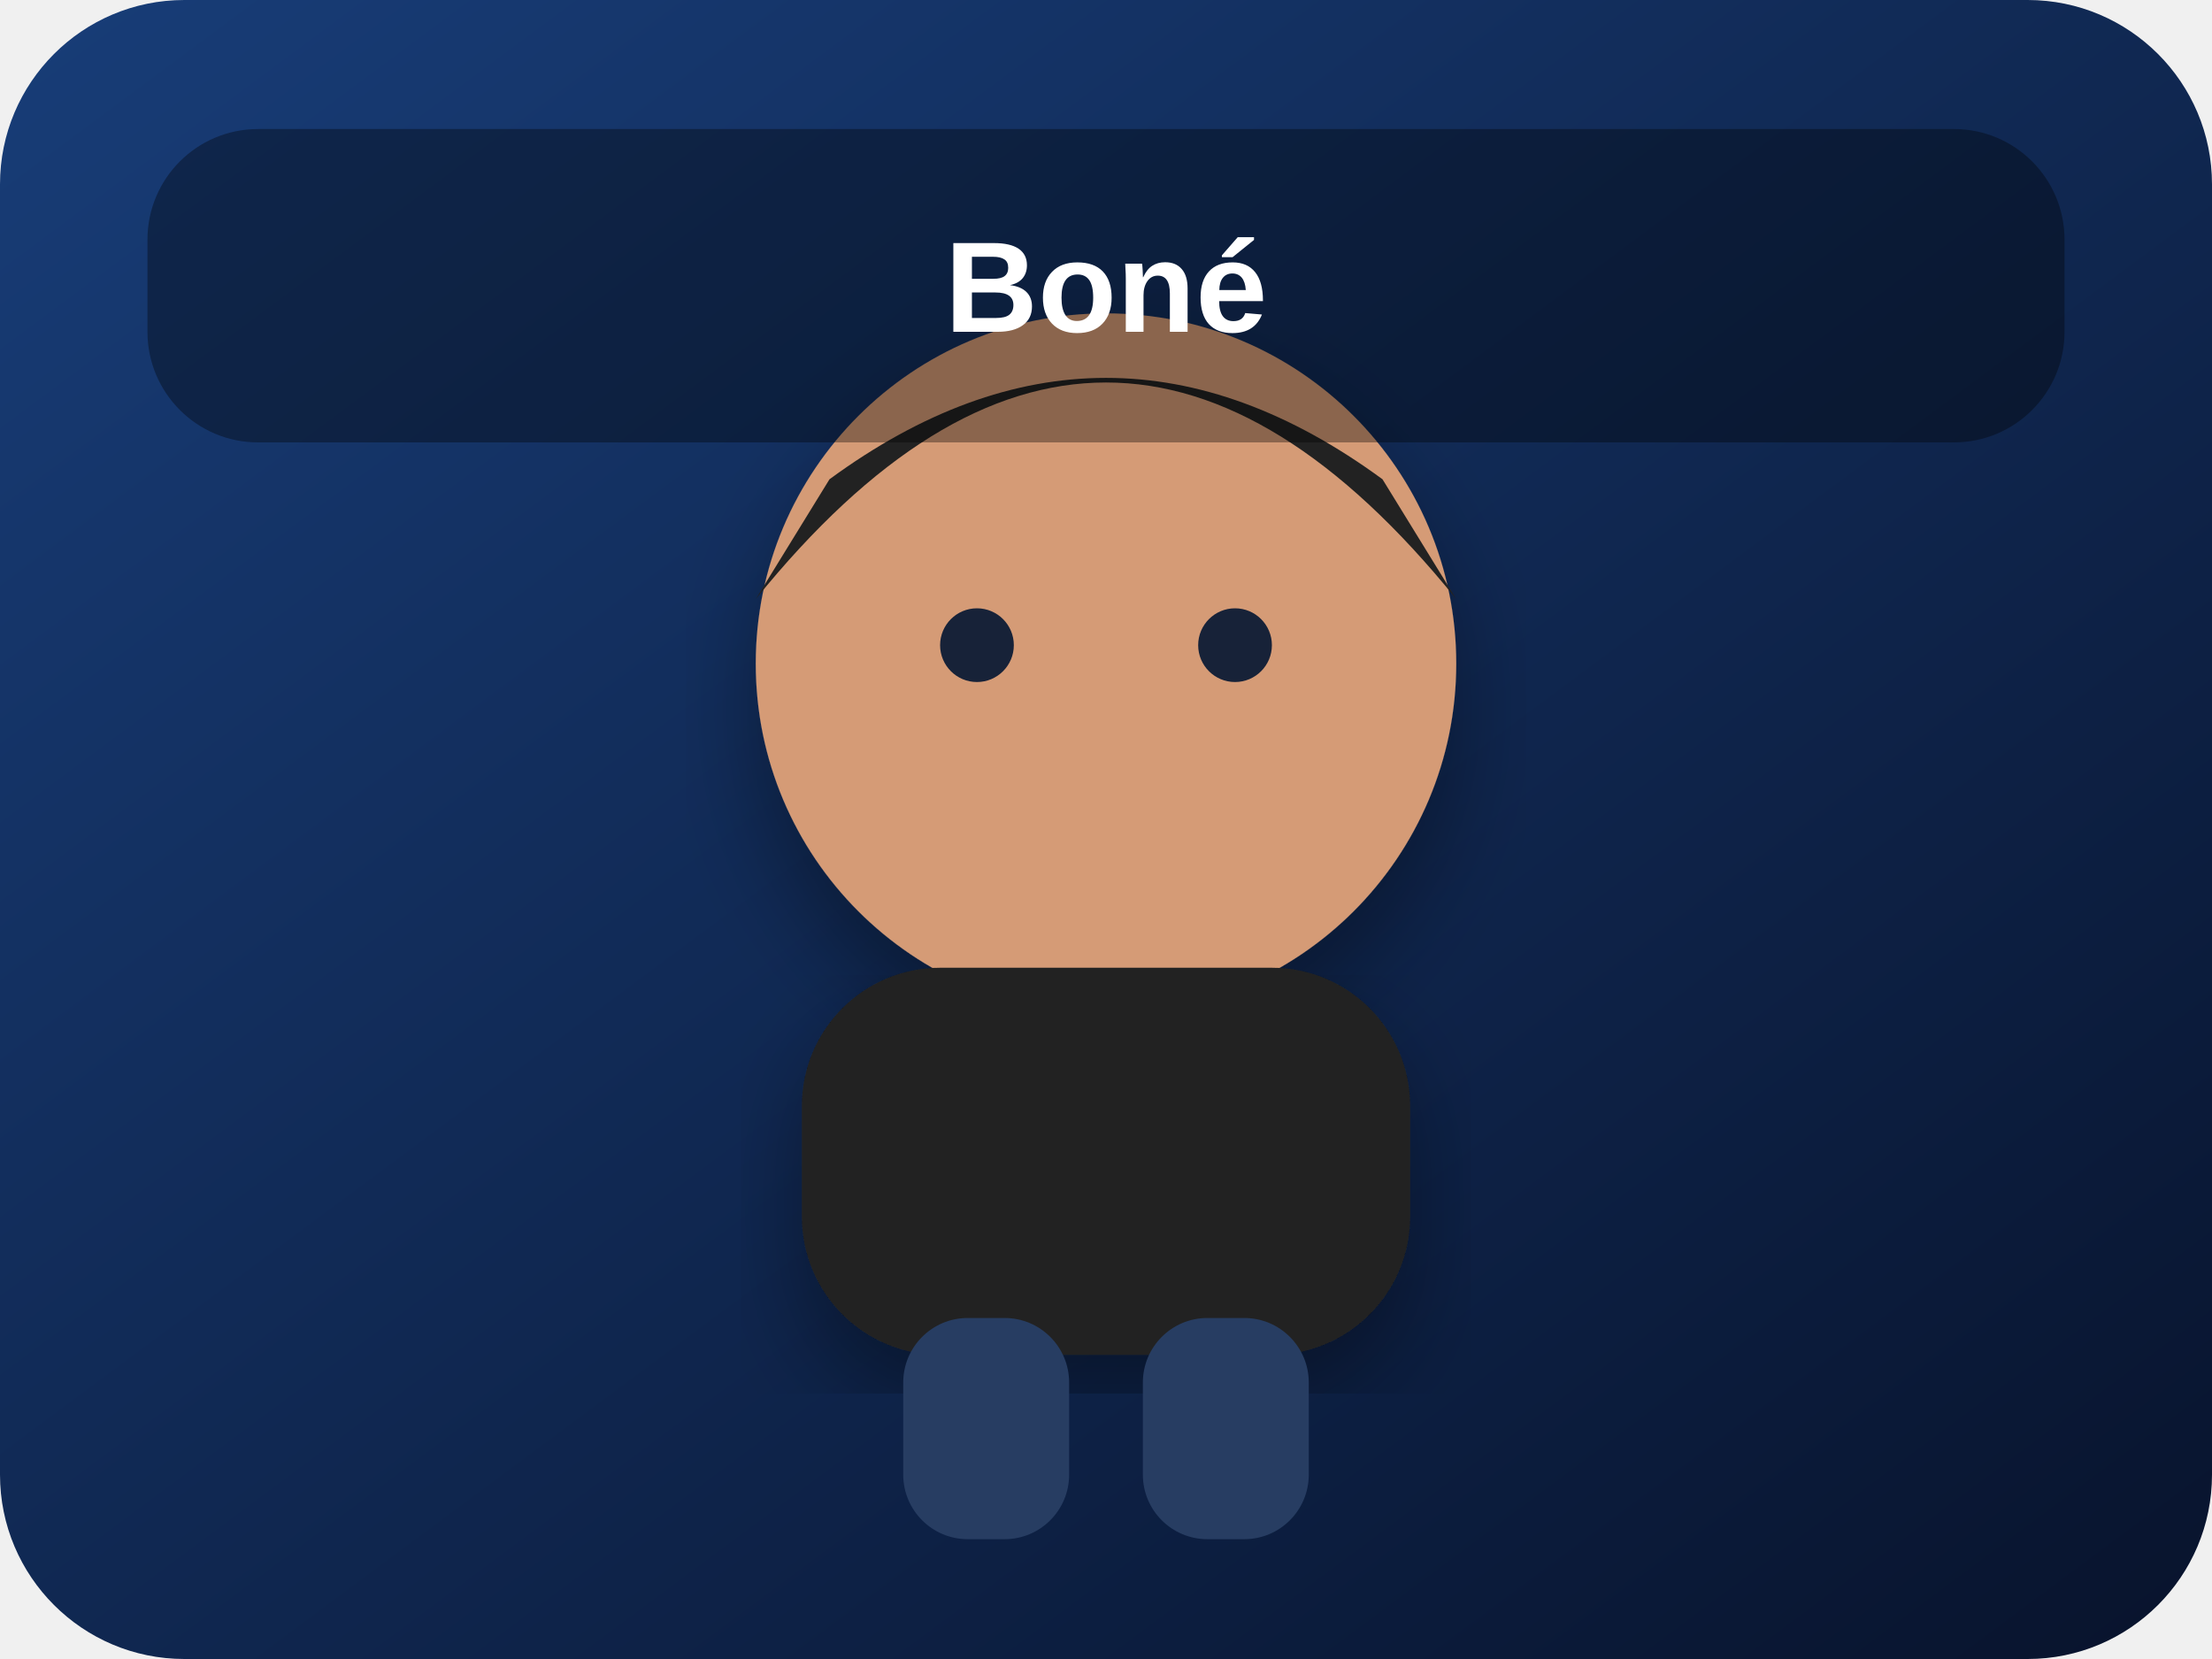
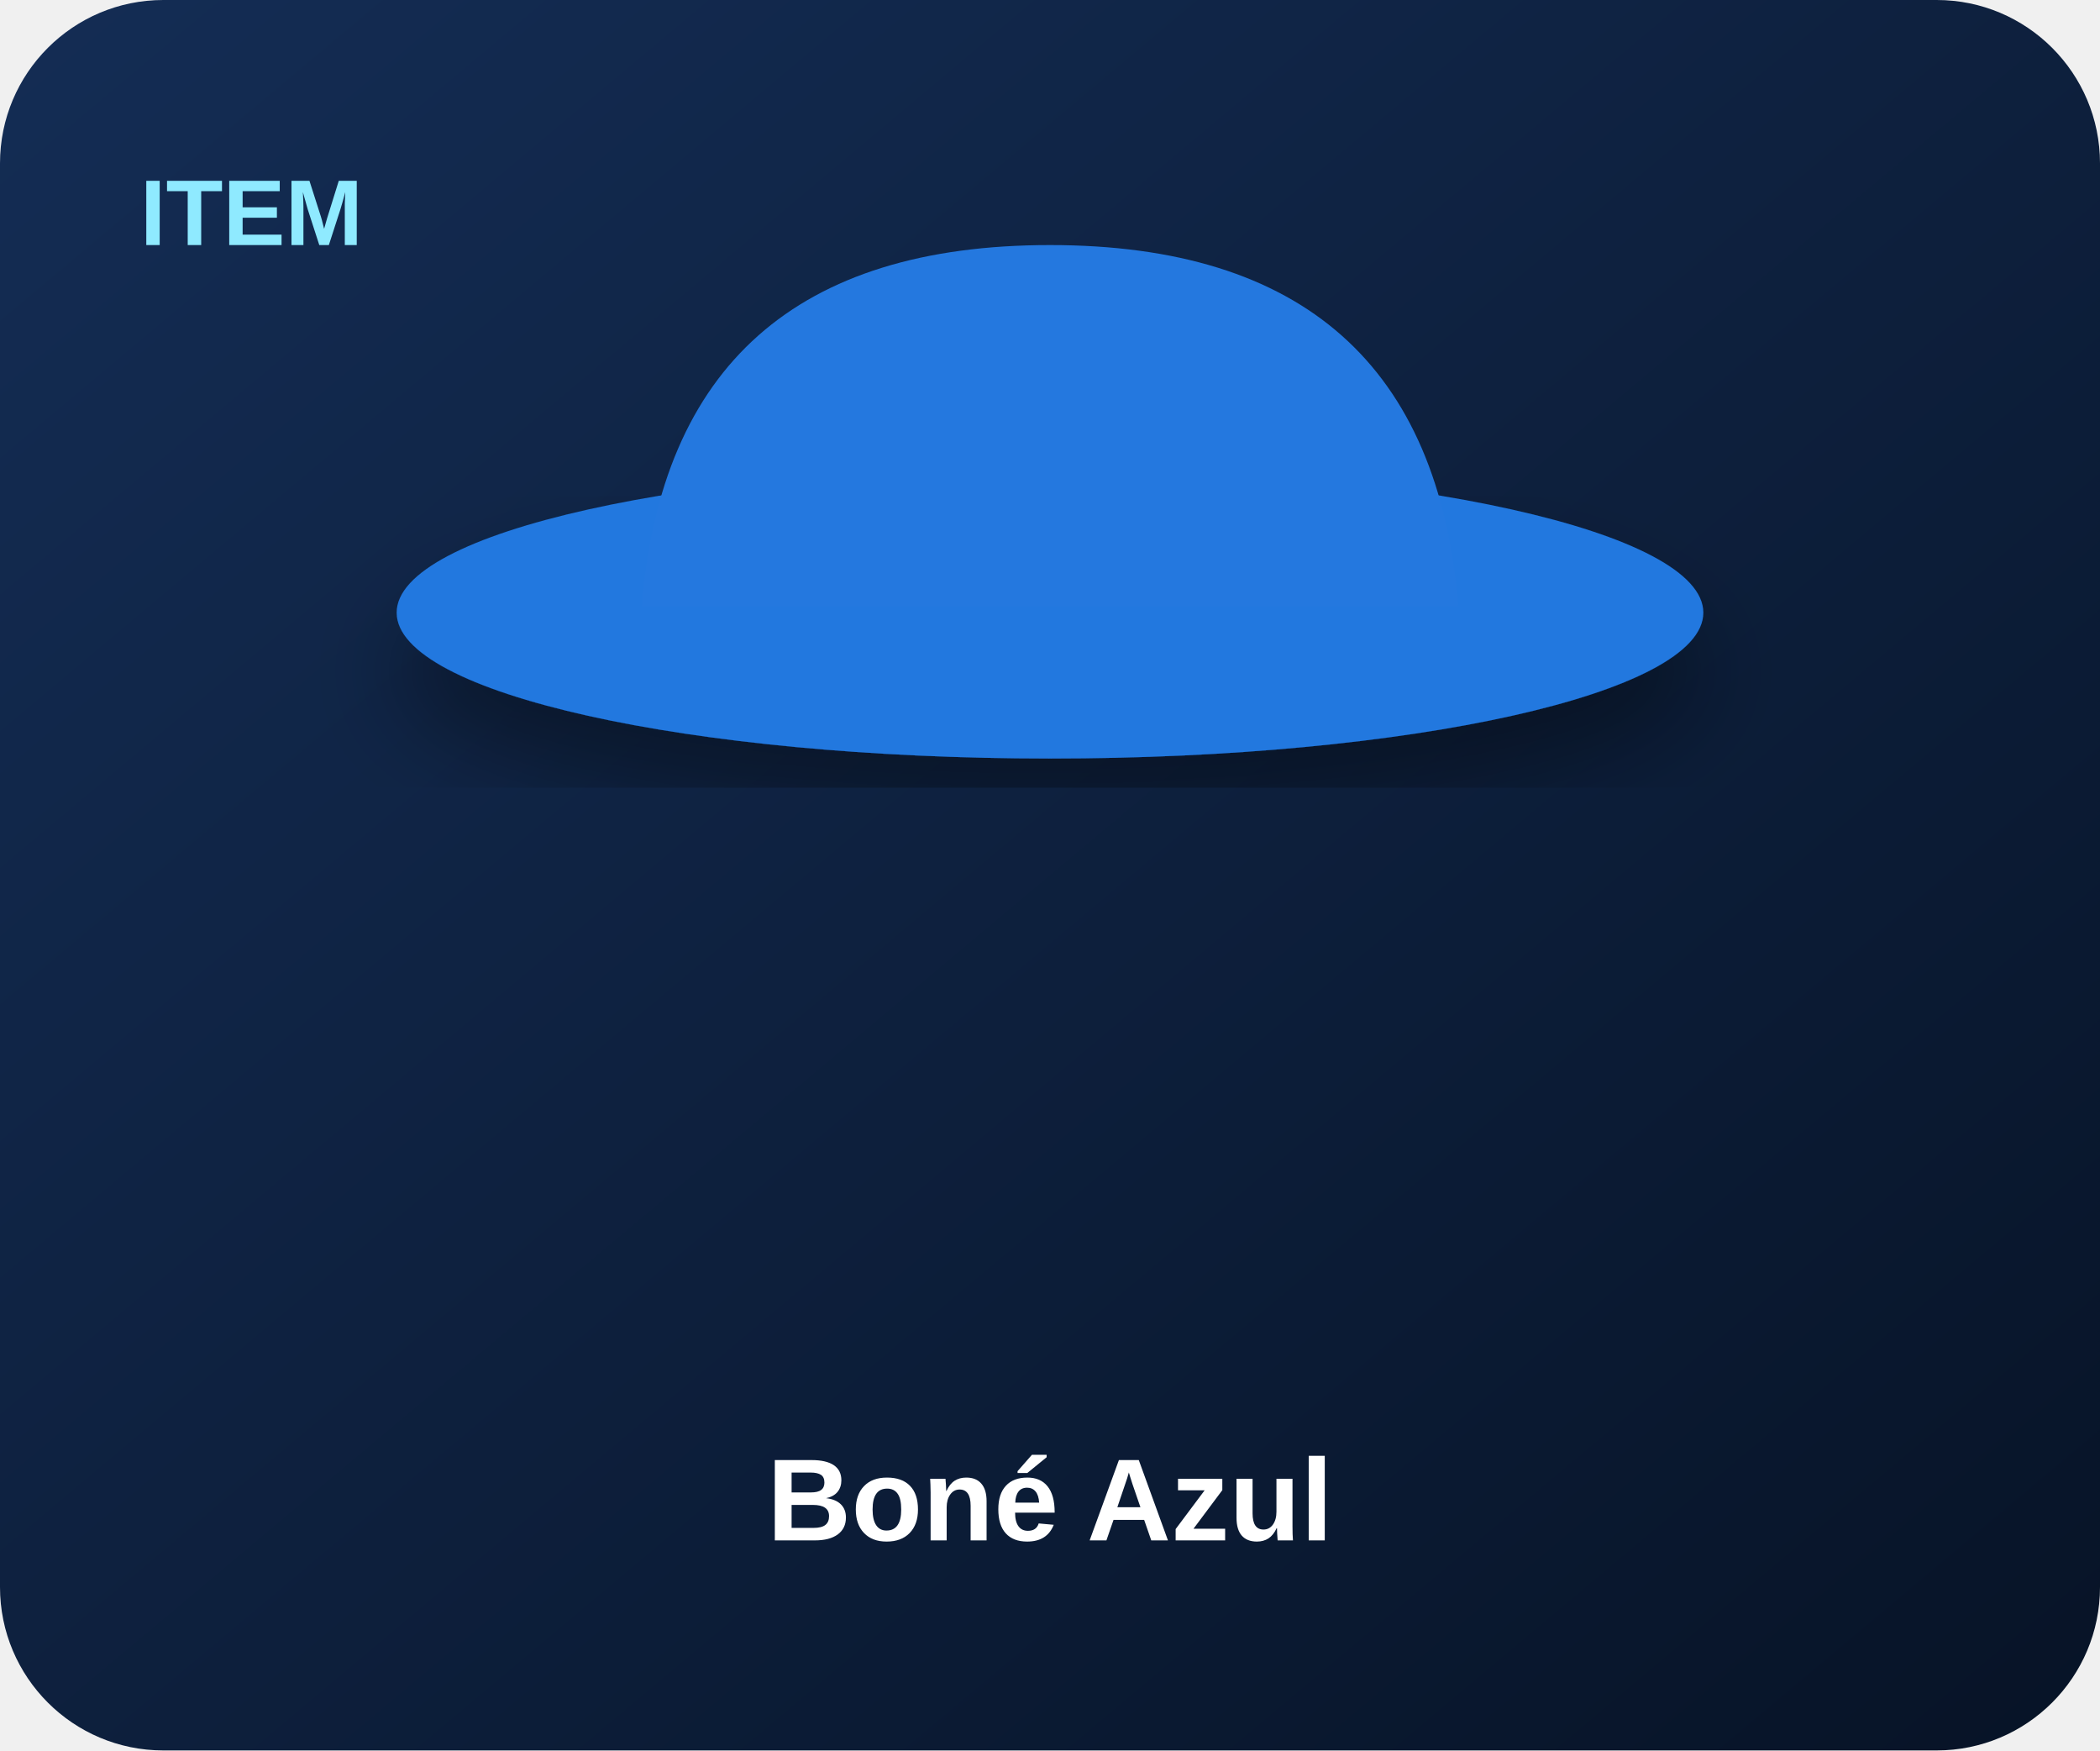
- <svg xmlns="http://www.w3.org/2000/svg" viewBox="0 0 240 180">
+ <svg xmlns="http://www.w3.org/2000/svg" viewBox="0 0 360 300">
  <defs>
-     <linearGradient id="bg" x1="0" y1="0" x2="1" y2="1">
-       <stop stop-color="#183d78" />
-       <stop offset="1" stop-color="#08132c" />
+     <linearGradient id="g" x1="0" y1="0" x2="1" y2="1">
+       <stop stop-color="#142d55" />
+       <stop offset="1" stop-color="#071326" />
    </linearGradient>
    <filter id="s">
-       <feDropShadow dx="0" dy="5" stdDeviation="5" flood-opacity=".35" />
+       <feDropShadow dx="0" dy="10" stdDeviation="8" flood-opacity=".35" />
    </filter>
  </defs>
-   <rect width="240" height="180" rx="20" fill="url(#bg)" />
-   <circle cx="120" cy="72" r="38" fill="#d59b76" filter="url(#s)" />
-   <path d="M82 65 Q120 18 158 65 L150 52 Q120 30 90 52Z" fill="#222222" />
-   <rect x="87" y="105" width="66" height="42" rx="15" fill="#222222" filter="url(#s)" />
-   <rect x="98" y="143" width="18" height="24" rx="7" fill="#273d62" />
-   <rect x="124" y="143" width="18" height="24" rx="7" fill="#273d62" />
-   <circle cx="106" cy="70" r="4" fill="#172238" />
-   <circle cx="134" cy="70" r="4" fill="#172238" />
-   <rect x="16" y="14" width="208" height="34" rx="12" fill="#000" fill-opacity=".35" />
-   <text x="120" y="36" fill="white" font-family="Arial" font-size="14" font-weight="700" text-anchor="middle">Boné</text>
+   <rect width="360" height="300" rx="28" fill="url(#g)" />
+   <text x="24" y="42" fill="#8feaff" font-family="Arial" font-size="16" font-weight="700">ITEM</text>
+   <ellipse cx="180" cy="105" rx="112" ry="25" fill="#2478df" filter="url(#s)" />
+   <path d="M110 104 Q115 42 180 42 Q245 42 250 104" fill="#2478df" />
+   <text x="180" y="264" text-anchor="middle" fill="#fff" font-family="Arial" font-size="20" font-weight="900">Boné Azul</text>
</svg>
